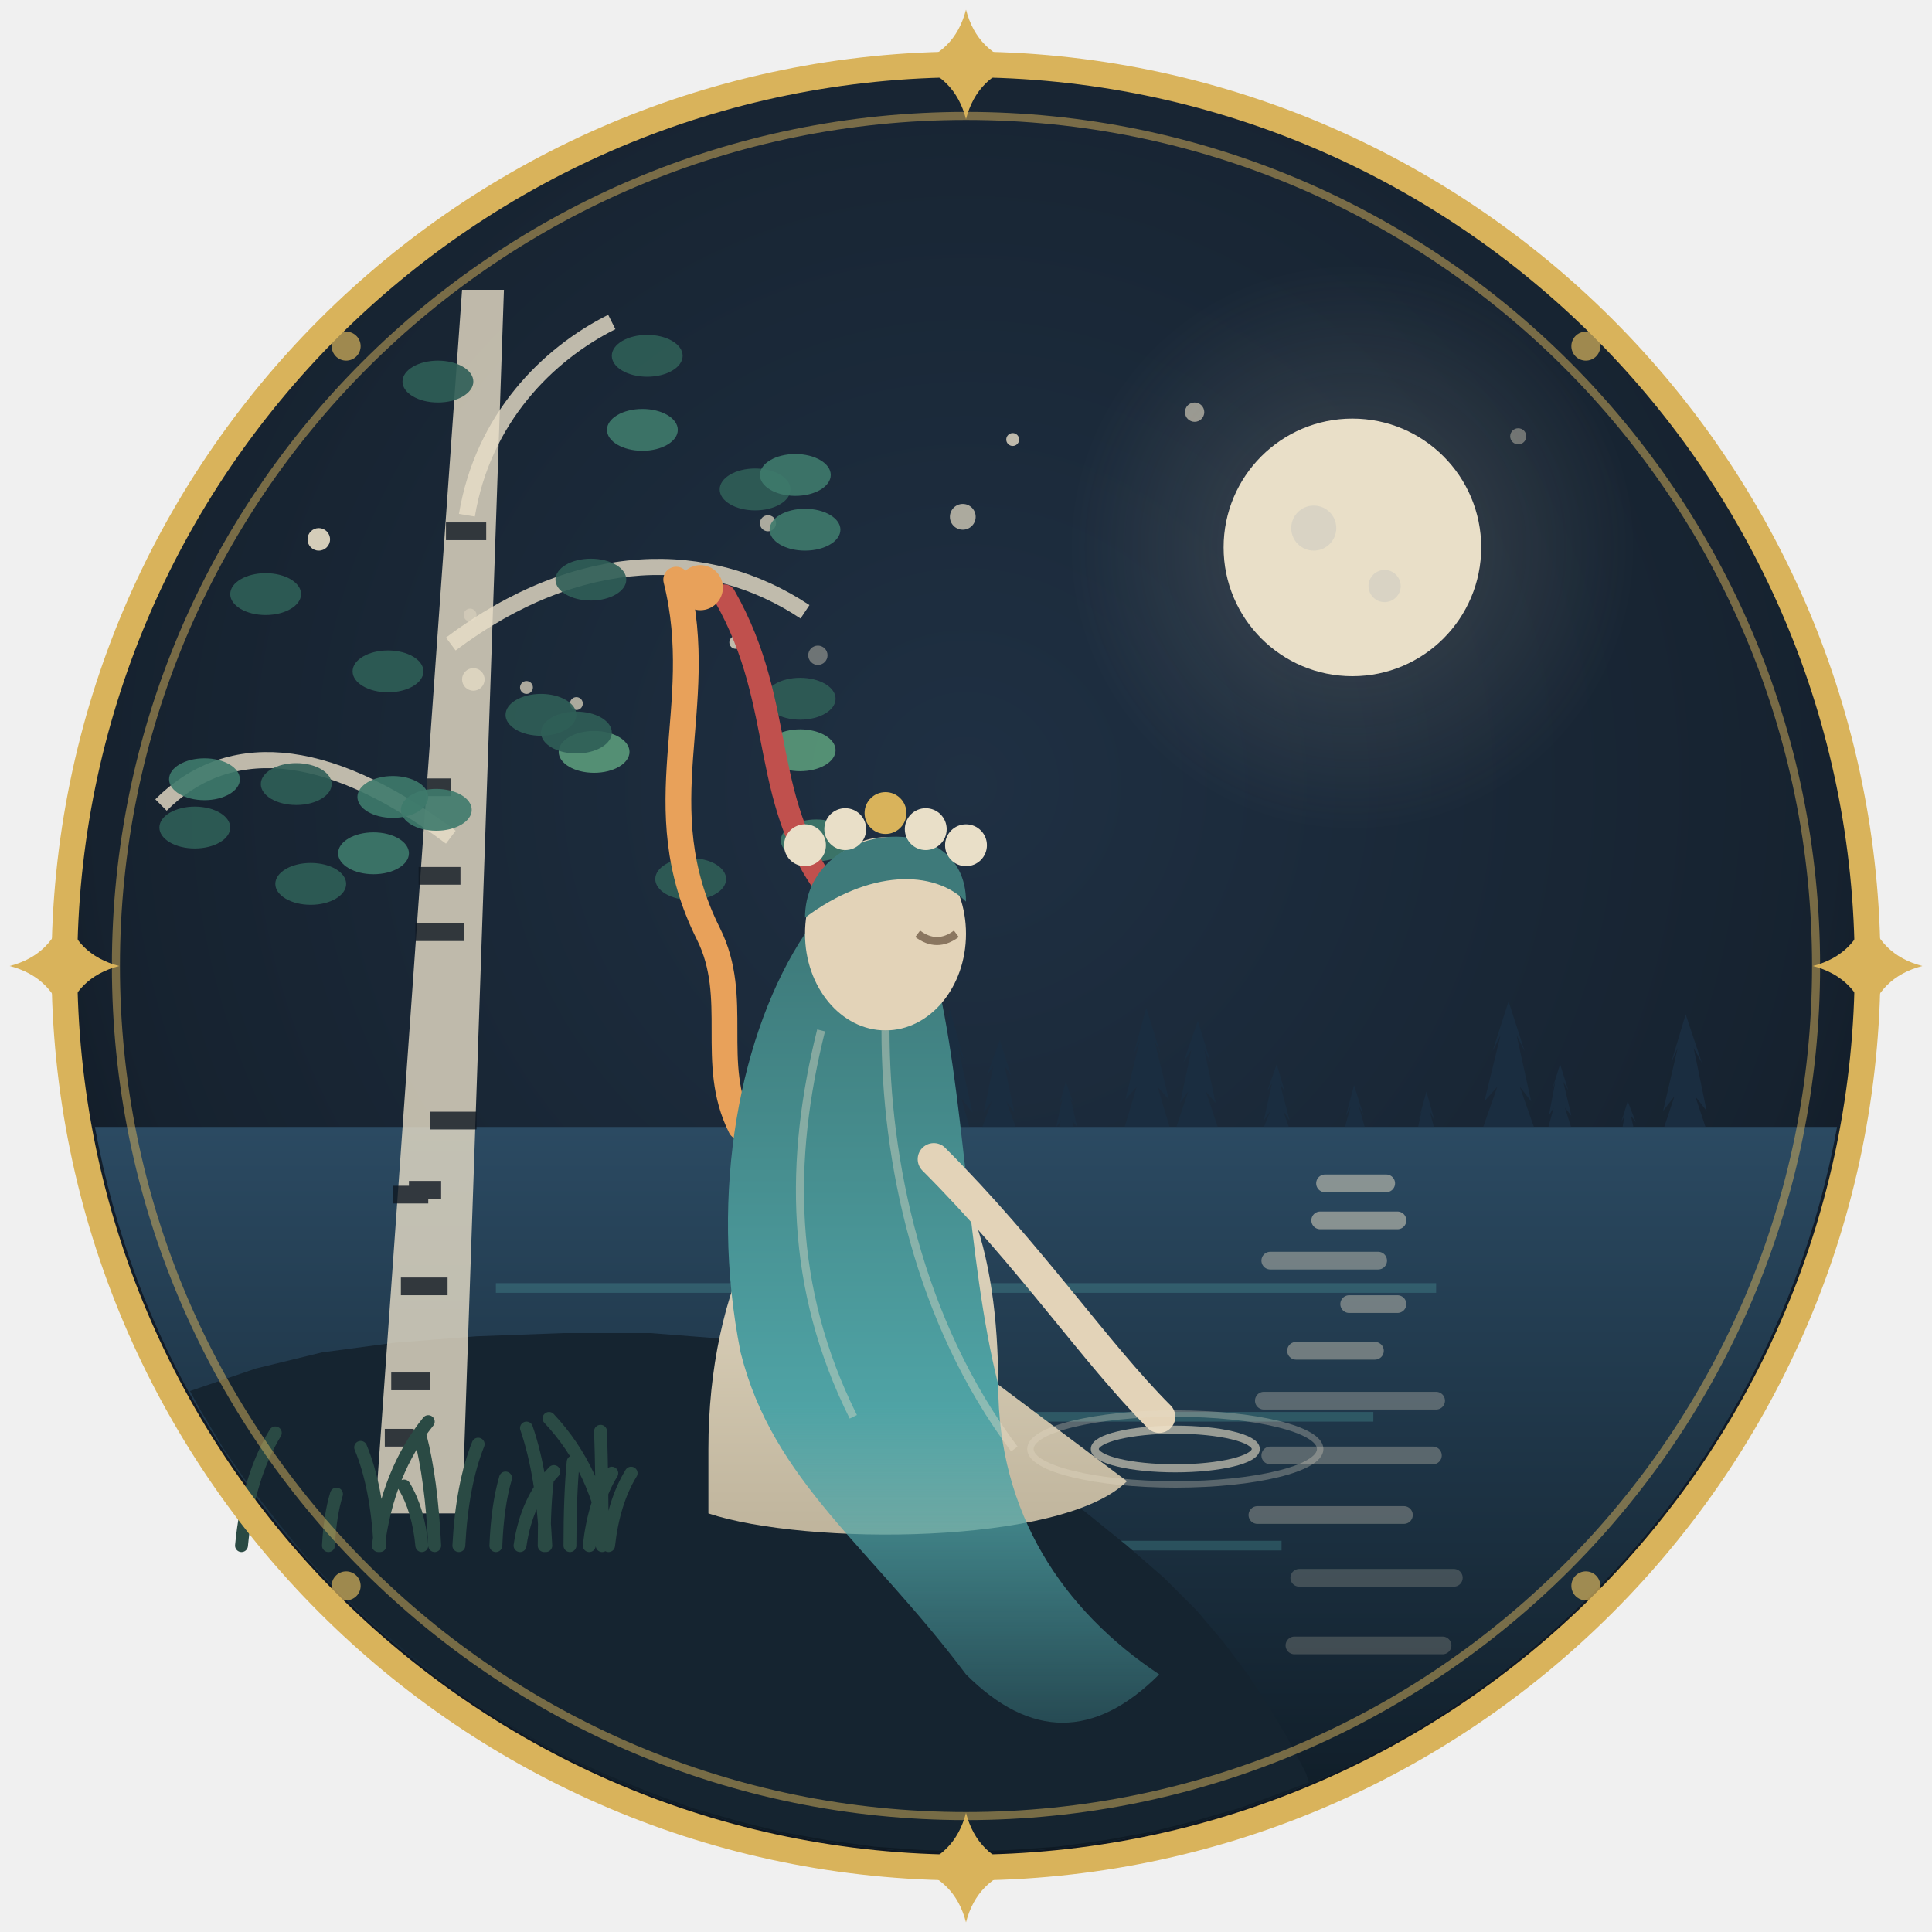
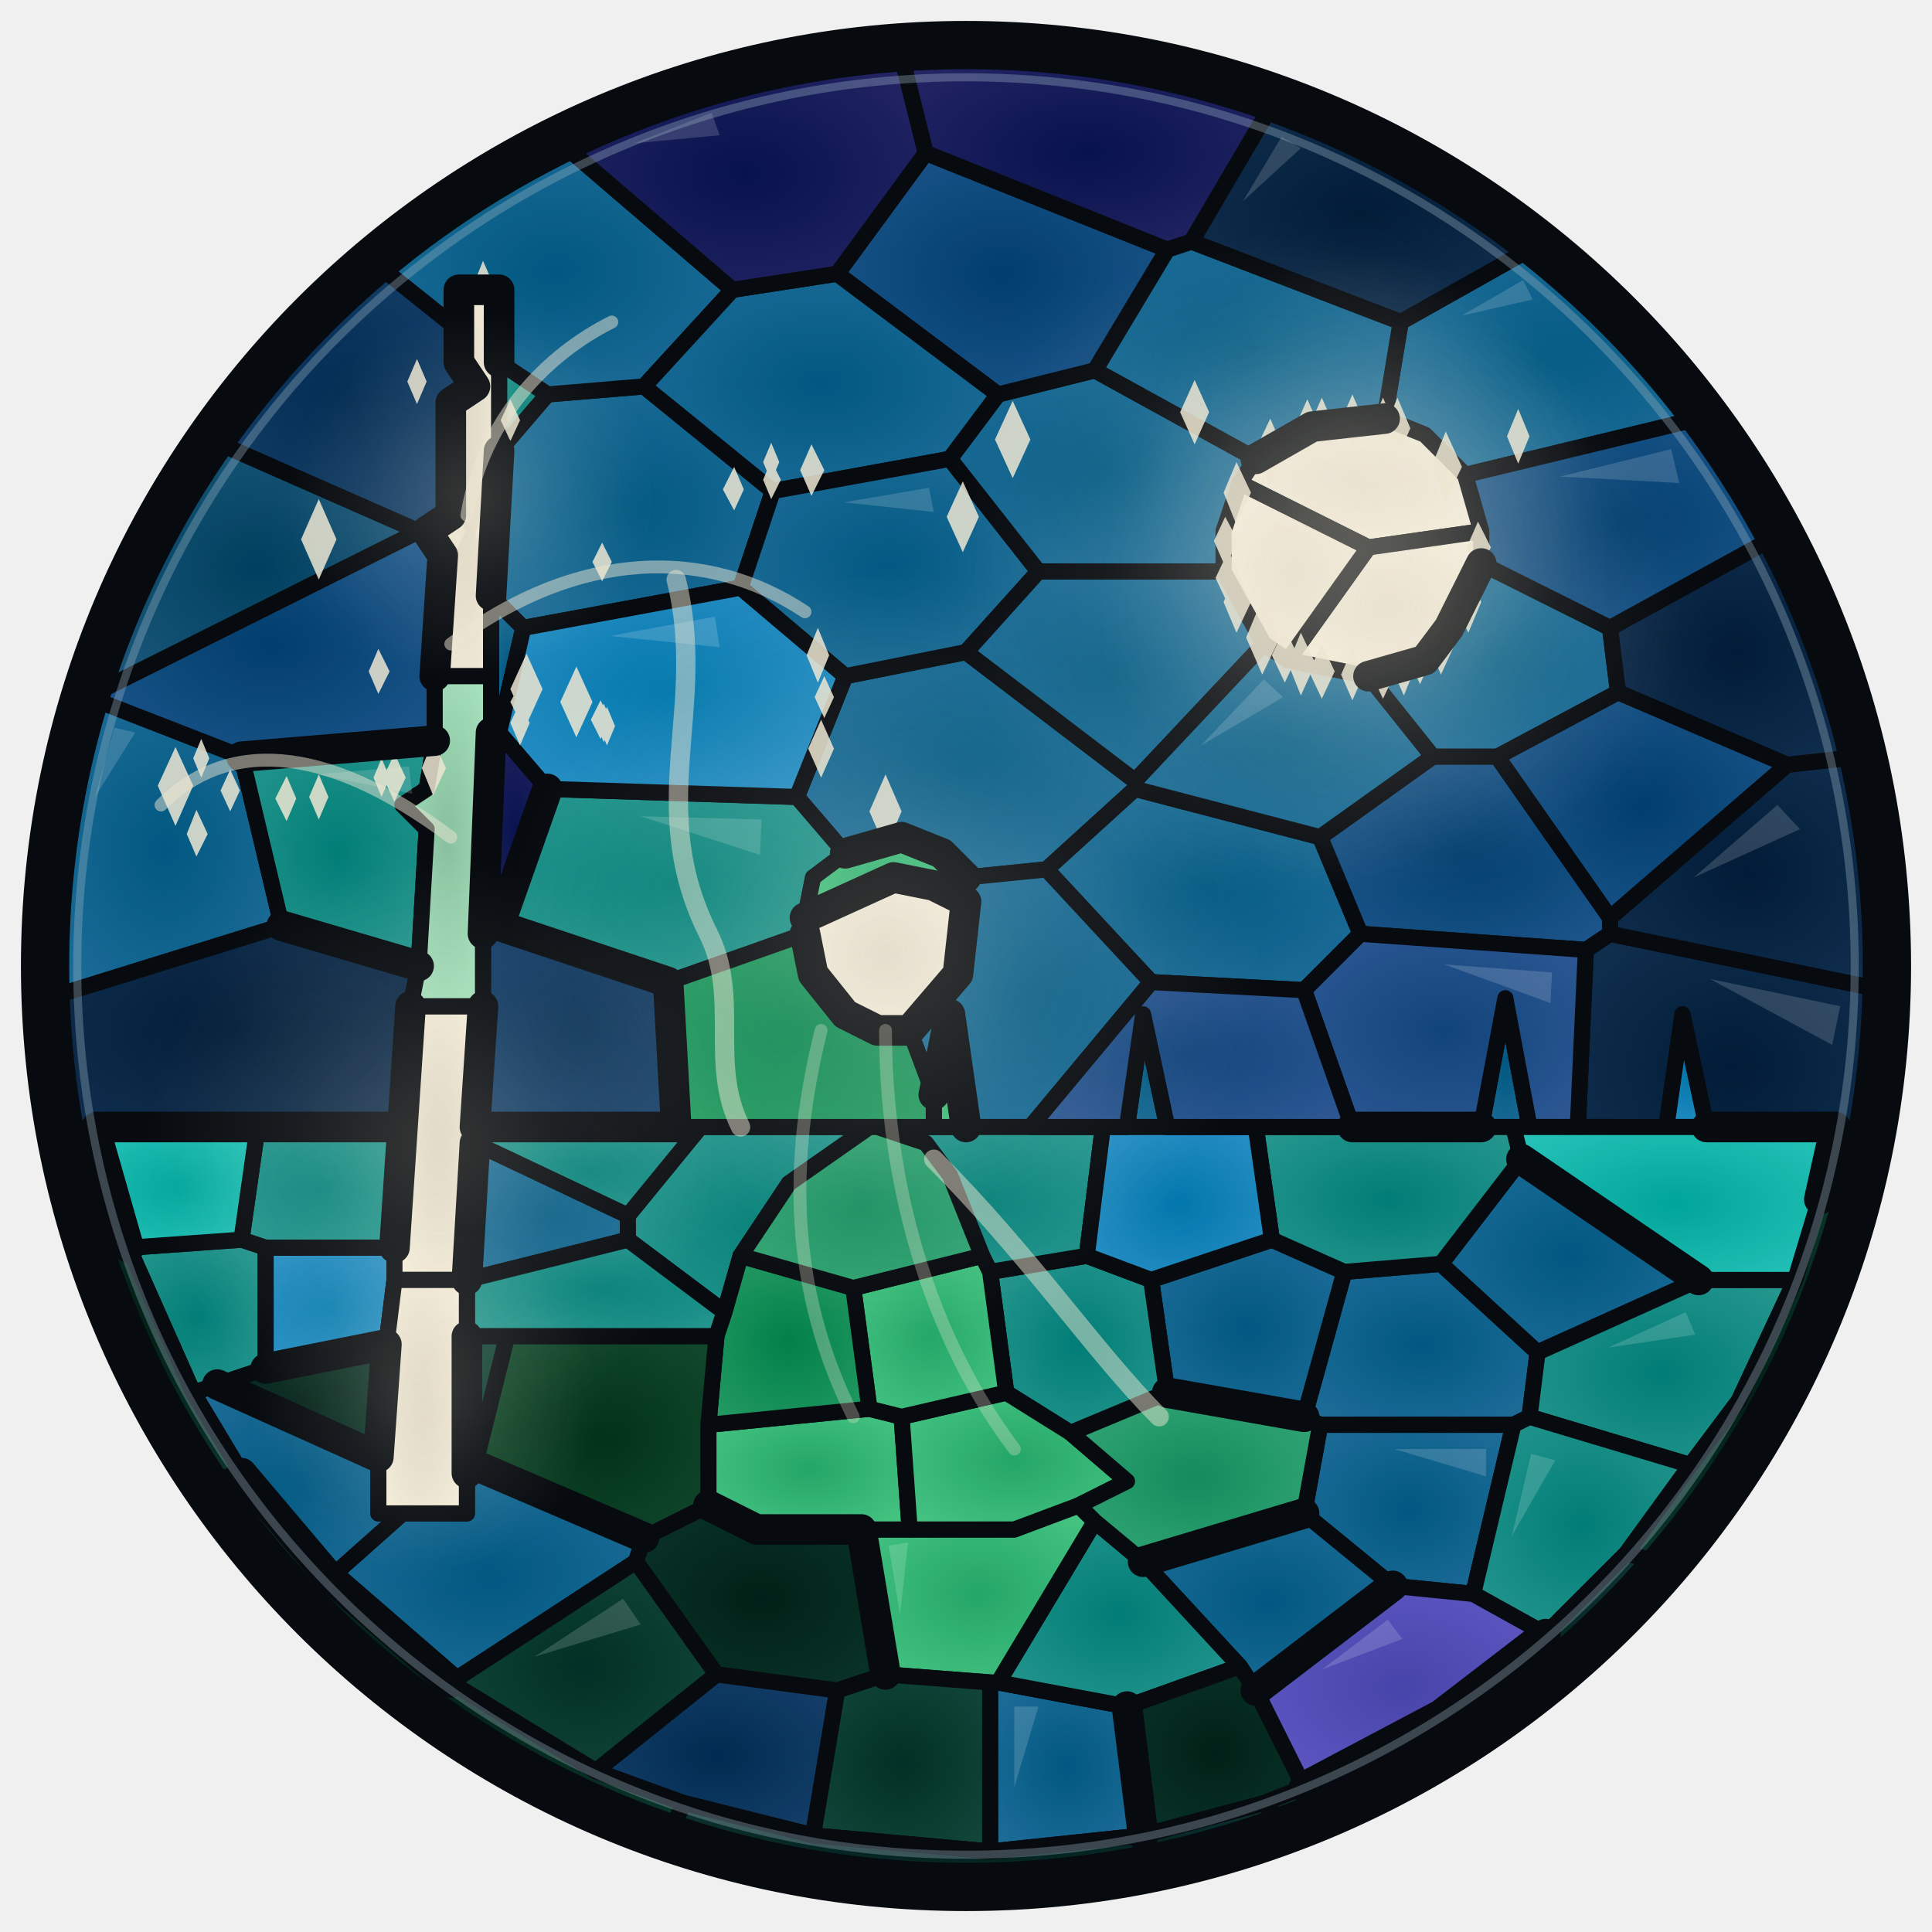
<svg xmlns="http://www.w3.org/2000/svg" viewBox="0 0 120 120">
  <defs>
-     <radialGradient id="ru1" cx="0.5" cy="0.4" r="0.6">
-       <stop offset="0" stop-color="#1F3043" />
-       <stop offset="0.8" stop-color="#16222F" />
-       <stop offset="1" stop-color="#0E1621" />
-     </radialGradient>
-     <radialGradient id="ru2" cx="0.5" cy="0.5" r="0.5">
-       <stop offset="0" stop-color="#E9DFC8" stop-opacity="0.2" />
-       <stop offset="0.4" stop-color="#E9DFC8" stop-opacity="0.1" />
-       <stop offset="1" stop-color="#E9DFC8" stop-opacity="0" />
-     </radialGradient>
-     <linearGradient id="ru3" x1="0" y1="0" x2="0" y2="1">
-       <stop offset="0" stop-color="#2B4A62" />
-       <stop offset="1" stop-color="#0E1A24" />
-     </linearGradient>
-     <linearGradient id="ru4" x1="0" y1="0" x2="0" y2="1">
-       <stop offset="0" stop-color="#E9DFC8" />
-       <stop offset="1" stop-color="#BFB49C" />
-     </linearGradient>
-     <linearGradient id="ru5" x1="0" y1="0" x2="0" y2="1">
-       <stop offset="0" stop-color="#3E7A7A" />
-       <stop offset="0.6" stop-color="#4FA3A5" />
-       <stop offset="1" stop-color="#4FA3A5" stop-opacity="0.3" />
-     </linearGradient>
+     <radialGradient id="g0">
+       <stop offset="0" stop-color="#EDE6D2" />
+       <stop offset=".5" stop-color="#EDE6D2" stop-opacity=".4" />
+       <stop offset="1" stop-color="#EDE6D2" stop-opacity="0" />
+     </radialGradient>
+     <radialGradient id="a" r=".78">
+       <stop offset="0" stop-color="#00608d" stop-opacity=".9" />
+       <stop offset="1" stop-color="#26739f" stop-opacity="1" />
+     </radialGradient>
+     <radialGradient id="b" r=".78">
+       <stop offset="0" stop-color="#008981" stop-opacity=".9" />
+       <stop offset="1" stop-color="#2f9d95" stop-opacity="1" />
+     </radialGradient>
+     <radialGradient id="c" r=".78">
+       <stop offset="0" stop-color="#001d3c" stop-opacity=".9" />
+       <stop offset="1" stop-color="#153454" stop-opacity="1" />
+     </radialGradient>
+     <radialGradient id="d" r=".78">
+       <stop offset="0" stop-color="#004378" stop-opacity=".9" />
+       <stop offset="1" stop-color="#245c92" stop-opacity="1" />
+     </radialGradient>
+     <radialGradient id="e" r=".78">
+       <stop offset="0" stop-color="#071353" stop-opacity=".9" />
+       <stop offset="1" stop-color="#2d2a6b" stop-opacity="1" />
+     </radialGradient>
+     <radialGradient id="f" r=".78">
+       <stop offset="0" stop-color="#002217" stop-opacity=".9" />
+       <stop offset="1" stop-color="#0d392e" stop-opacity="1" />
+     </radialGradient>
+     <radialGradient id="g" r=".78">
+       <stop offset="0" stop-color="#27b772" stop-opacity=".9" />
+       <stop offset="1" stop-color="#4fcc89" stop-opacity="1" />
+     </radialGradient>
+     <radialGradient id="h" r=".78">
+       <stop offset="0" stop-color="#002e58" stop-opacity=".9" />
+       <stop offset="1" stop-color="#1c4671" stop-opacity="1" />
+     </radialGradient>
+     <radialGradient id="i" r=".78">
+       <stop offset="0" stop-color="#0082bb" stop-opacity=".9" />
+       <stop offset="1" stop-color="#3496cd" stop-opacity="1" />
+     </radialGradient>
+     <radialGradient id="j" r=".78">
+       <stop offset="0" stop-color="#124a87" stop-opacity=".9" />
+       <stop offset="1" stop-color="#355d99" stop-opacity="1" />
+     </radialGradient>
+     <radialGradient id="k" r=".78">
+       <stop offset="0" stop-color="#ece5d4" stop-opacity=".9" />
+       <stop offset="1" stop-color="#fdf6e6" stop-opacity="1" />
+     </radialGradient>
+     <radialGradient id="l" r=".78">
+       <stop offset="0" stop-color="#003427" stop-opacity=".9" />
+       <stop offset="1" stop-color="#184d3f" stop-opacity="1" />
+     </radialGradient>
+     <radialGradient id="m" r=".78">
+       <stop offset="0" stop-color="#e7e0cc" stop-opacity=".9" />
+       <stop offset="1" stop-color="#fdf6e3" stop-opacity="1" />
+     </radialGradient>
+     <radialGradient id="n" r=".78">
+       <stop offset="0" stop-color="#008c51" stop-opacity=".9" />
+       <stop offset="1" stop-color="#2da167" stop-opacity="1" />
+     </radialGradient>
+     <radialGradient id="o" r=".78">
+       <stop offset="0" stop-color="#159966" stop-opacity=".9" />
+       <stop offset="1" stop-color="#3fae7c" stop-opacity="1" />
+     </radialGradient>
+     <radialGradient id="p" r=".78">
+       <stop offset="0" stop-color="#00b5aa" stop-opacity=".9" />
+       <stop offset="1" stop-color="#30cabf" stop-opacity="1" />
+     </radialGradient>
+     <radialGradient id="q" r=".78">
+       <stop offset="0" stop-color="#003519" stop-opacity=".9" />
+       <stop offset="1" stop-color="#164e31" stop-opacity="1" />
+     </radialGradient>
+     <radialGradient id="r" r=".78">
+       <stop offset="0" stop-color="#004568" stop-opacity=".9" />
+       <stop offset="1" stop-color="#235f82" stop-opacity="1" />
+     </radialGradient>
+     <radialGradient id="s" r=".78">
+       <stop offset="0" stop-color="#00211e" stop-opacity=".9" />
+       <stop offset="1" stop-color="#113835" stop-opacity="1" />
+     </radialGradient>
+     <radialGradient id="t" r=".78">
+       <stop offset="0" stop-color="#4d4aba" stop-opacity=".9" />
+       <stop offset="1" stop-color="#675ecc" stop-opacity="1" />
+     </radialGradient>
+     <radialGradient id="u" r=".78">
+       <stop offset="0" stop-color="#96d4ae" stop-opacity=".9" />
+       <stop offset="1" stop-color="#afeac5" stop-opacity="1" />
+     </radialGradient>
  </defs>
-   <circle cx="60" cy="60" r="56" fill="url(#ru1)" />
-   <circle cx="32.7" cy="42.7" r="0.4" fill="#E9DFC8" opacity="0.7" />
-   <circle cx="74.2" cy="25.6" r="0.6" fill="#E9DFC8" opacity="0.6" />
-   <circle cx="29.2" cy="38.2" r="0.4" fill="#E9DFC8" opacity="0.4" />
-   <circle cx="50.8" cy="40.7" r="0.6" fill="#E9DFC8" opacity="0.4" />
-   <circle cx="35.8" cy="43.7" r="0.4" fill="#E9DFC8" opacity="0.7" />
-   <circle cx="47.7" cy="32.5" r="0.5" fill="#E9DFC8" opacity="0.7" />
-   <circle cx="59.8" cy="32.1" r="0.8" fill="#E9DFC8" opacity="0.7" />
-   <circle cx="29.4" cy="42.2" r="0.7" fill="#E9DFC8" opacity="0.7" />
-   <circle cx="45.7" cy="39.9" r="0.4" fill="#E9DFC8" opacity="0.8" />
-   <circle cx="19.8" cy="33.5" r="0.7" fill="#E9DFC8" opacity="0.9" />
-   <circle cx="94.3" cy="27.1" r="0.5" fill="#E9DFC8" opacity="0.4" />
-   <circle cx="62.9" cy="27.3" r="0.4" fill="#E9DFC8" opacity="0.8" />
-   <circle cx="84" cy="34" r="17.6" fill="url(#ru2)" />
-   <circle cx="84" cy="34" r="8" fill="#E9DFC8" />
-   <circle cx="81.6" cy="32.8" r="1.4" fill="#9BA7B4" opacity="0.2" />
-   <circle cx="86" cy="36.4" r="1" fill="#9BA7B4" opacity="0.2" />
-   <path d="M5.9,70L114.1,70A55,55 0 0 1 5.9,70Z" fill="#1E3448" />
-   <path d="M50,64.8L50.9,67.4L50.4,66.6L51.2,70L50.6,69.2L51.8,72.6L48.2,72.6L49.4,69.2L48.7,70L49.6,66.6L49.1,67.4ZM55.1,64.6L56,67.4L55.5,66.5L56.3,70.2L55.7,69.4L56.8,73L53.4,73L54.4,69.4L53.8,70.2L54.6,66.5L54.1,67.4ZM59,62.7L59.9,65.9L59.5,65L60.4,69.1L59.7,68.2L60.9,72.4L57.1,72.4L58.3,68.2L57.6,69.1L58.5,65L58.1,65.9ZM62.1,64.6L62.8,66.8L62.4,66.2L63,69.1L62.5,68.4L63.6,71.4L60.5,71.4L61.6,68.4L61.1,69.1L61.7,66.2L61.3,66.8ZM66.2,67.2L66.7,68.6L66.5,68.2L66.9,70L66.6,69.6L67,71.3L65.4,71.3L65.9,69.6L65.6,70L66,68.2L65.8,68.6ZM71.2,62.6L72.1,65.5L71.7,64.6L72.6,68.3L71.9,67.5L73,71.2L69.5,71.2L70.6,67.5L69.9,68.3L70.8,64.6L70.4,65.5ZM74.4,63.4L75.2,66L74.8,65.2L75.5,68.5L74.9,67.8L76,71.1L72.7,71.1L73.8,67.8L73.3,68.5L74,65.2L73.5,66ZM79.3,66.1L79.8,67.8L79.5,67.3L80.1,69.6L79.7,69L80.5,71.3L78,71.3L78.9,69L78.5,69.6L79,67.3L78.7,67.8ZM84.1,67.4L84.7,69.3L84.4,68.7L85.1,71.2L84.6,70.6L85.5,73.1L82.8,73.1L83.7,70.6L83.2,71.2L83.9,68.7L83.6,69.3ZM88.6,67.8L89.1,69.6L88.8,69L89.4,71.3L89,70.8L89.8,73.1L87.4,73.1L88.2,70.8L87.8,71.3L88.3,69L88.1,69.6ZM93.7,62.2L94.7,65.3L94.2,64.3L95.1,68.4L94.4,67.5L95.8,71.5L91.6,71.5L93,67.5L92.2,68.4L93.2,64.3L92.7,65.3ZM96.9,66.1L97.4,67.7L97.1,67.2L97.6,69.3L97.2,68.8L97.9,71L95.9,71L96.5,68.8L96.2,69.3L96.6,67.2L96.4,67.7ZM101.1,68.4L101.6,69.7L101.3,69.3L101.7,71.1L101.4,70.7L102,72.4L100.3,72.4L100.8,70.7L100.6,71.1L100.9,69.3L100.7,69.7ZM104.7,63L105.7,66L105.2,65.1L106,69L105.3,68.1L106.6,72L102.7,72L104,68.1L103.3,69L104.2,65.1L103.8,66Z" fill="#1A2D40" />
-   <path d="M5.9,70L114.1,70A55,55 0 0 1 5.9,70Z" fill="url(#ru3)" />
-   <path d="M82.3,73.5h3.8" stroke="#E9DFC8" stroke-width="1.1" opacity="0.5" stroke-linecap="round" />
-   <path d="M82,75.8h4.8" stroke="#E9DFC8" stroke-width="1.1" opacity="0.5" stroke-linecap="round" />
-   <path d="M78.9,78.3h6.7" stroke="#E9DFC8" stroke-width="1.1" opacity="0.4" stroke-linecap="round" />
-   <path d="M83.8,81h3" stroke="#E9DFC8" stroke-width="1.1" opacity="0.4" stroke-linecap="round" />
-   <path d="M80.5,83.9h4.9" stroke="#E9DFC8" stroke-width="1.1" opacity="0.4" stroke-linecap="round" />
-   <path d="M78.5,87h10.7" stroke="#E9DFC8" stroke-width="1.1" opacity="0.3" stroke-linecap="round" />
-   <path d="M78.9,90.4h10.1" stroke="#E9DFC8" stroke-width="1.1" opacity="0.3" stroke-linecap="round" />
-   <path d="M78.1,94.1h9.1" stroke="#E9DFC8" stroke-width="1.1" opacity="0.3" stroke-linecap="round" />
-   <path d="M80.7,98h9.6" stroke="#E9DFC8" stroke-width="1.1" opacity="0.2" stroke-linecap="round" />
-   <path d="M80.4,102.2h9.2" stroke="#E9DFC8" stroke-width="1.1" opacity="0.2" stroke-linecap="round" />
-   <path d="M30.8,80H89.2M34.7,88H85.3M40.4,96H79.6M49,104H71" stroke="#4FA3A5" stroke-width="0.6" opacity="0.3" />
-   <polygon points="62.9,114.9 60,115 57.1,114.9 54.3,114.7 51.4,114.3 48.6,113.8 45.8,113.1 43,112.3 40.3,111.3 37.6,110.2 35,109 32.5,107.6 30,106.1 27.7,104.5 25.4,102.7 23.2,100.9 21.1,98.9 19.1,96.8 17.3,94.6 15.5,92.3 13.9,90 12.4,87.5 11.8,86.4 15.9,85 20,84 24.5,83.4 29.6,83 35,82.8 40.4,82.8 45.5,83.2 50,84 54,85.3 57.8,87.1 61.2,89.2 64.4,91.6 67.4,93.9 70,96 72.3,98 74.3,100 76,102 77.5,104 78.8,106 80,108 81.1,110.1 81.3,110.7 79.7,111.3 77,112.3 74.2,113.1 71.4,113.8 68.6,114.3 65.7,114.7" fill="#152430" />
-   <path d="M23.3,94L28.7,18L31.3,18L28.7,94Z" fill="#E9DFC8" opacity="0.8" />
-   <path d="M25.4,73.9h2M26.5,48.9h1.5M23.9,89.3h1.8M24.4,74.2h2.2M27.7,33h2.5M24.9,79.9h2.9M26,54.4h2.6M24.3,85.8h2.4M26.7,69.6h2.9M25.8,57.9h3" stroke="#0E1621" stroke-width="1.1" opacity="0.8" />
-   <path d="M28,40C36,34 44,34 50,38M28,52C20,46 14,46 10,50M29,32C30,26 34,22 38,20" stroke="#E9DFC8" stroke-width="1" fill="none" opacity="0.8" />
-   <ellipse cx="36.9" cy="46.7" rx="2.2" ry="1.3" fill="#5A9A7A" opacity="0.9" />
-   <ellipse cx="49.7" cy="46.6" rx="2.2" ry="1.3" fill="#5A9A7A" opacity="0.9" />
-   <ellipse cx="49.7" cy="43.4" rx="2.2" ry="1.3" fill="#2F5E57" opacity="0.9" />
-   <ellipse cx="16.5" cy="36.9" rx="2.2" ry="1.3" fill="#2F5E57" opacity="0.9" />
-   <ellipse cx="27.2" cy="23.7" rx="2.2" ry="1.3" fill="#2F5E57" opacity="0.9" />
-   <ellipse cx="23.2" cy="53" rx="2.2" ry="1.3" fill="#3E7A6C" opacity="0.9" />
-   <ellipse cx="18.4" cy="48.7" rx="2.2" ry="1.3" fill="#2F5E57" opacity="0.9" />
-   <ellipse cx="36.7" cy="36" rx="2.2" ry="1.3" fill="#2F5E57" opacity="0.9" />
-   <ellipse cx="12.1" cy="51.4" rx="2.2" ry="1.3" fill="#2F5E57" opacity="0.9" />
-   <ellipse cx="42.9" cy="54.6" rx="2.2" ry="1.3" fill="#2F5E57" opacity="0.9" />
-   <ellipse cx="46.9" cy="30.4" rx="2.2" ry="1.3" fill="#2F5E57" opacity="0.9" />
-   <ellipse cx="33.6" cy="44.4" rx="2.2" ry="1.3" fill="#2F5E57" opacity="0.9" />
-   <ellipse cx="19.3" cy="54.9" rx="2.2" ry="1.3" fill="#2F5E57" opacity="0.9" />
-   <ellipse cx="50.7" cy="52.2" rx="2.2" ry="1.3" fill="#3E7A6C" opacity="0.9" />
-   <ellipse cx="49.4" cy="29.5" rx="2.2" ry="1.3" fill="#3E7A6C" opacity="0.9" />
-   <ellipse cx="24.1" cy="41.7" rx="2.2" ry="1.3" fill="#2F5E57" opacity="0.9" />
-   <ellipse cx="35.8" cy="45.5" rx="2.2" ry="1.3" fill="#2F5E57" opacity="0.9" />
-   <ellipse cx="24.4" cy="49.5" rx="2.2" ry="1.3" fill="#3E7A6C" opacity="0.9" />
-   <ellipse cx="39.9" cy="26.7" rx="2.2" ry="1.3" fill="#3E7A6C" opacity="0.9" />
-   <ellipse cx="40.2" cy="22.1" rx="2.2" ry="1.3" fill="#2F5E57" opacity="0.9" />
-   <ellipse cx="50" cy="32.9" rx="2.2" ry="1.3" fill="#3E7A6C" opacity="0.9" />
-   <ellipse cx="12.7" cy="48.4" rx="2.2" ry="1.3" fill="#3E7A6C" opacity="0.9" />
-   <ellipse cx="27.1" cy="50.3" rx="2.2" ry="1.3" fill="#3E7A6C" opacity="0.9" />
-   <path d="M42,36C44,44 40,50 44,58C46,62 44,66 46,70" stroke="#E8A15A" stroke-width="1.6" fill="none" stroke-linecap="round" />
-   <path d="M45,37C49,44 47,50 52,56" stroke="#C0504D" stroke-width="1.4" fill="none" stroke-linecap="round" />
-   <circle cx="43.5" cy="36.5" r="1.4" fill="#E8A15A" />
-   <path d="M44,90C44,80 48,72 54,70C60,70 62,78 62,86L70,92C66,96 50,96 44,94Z" fill="url(#ru4)" />
-   <path d="M50,58C46,64 44,74 46,84C48,92 54,96 60,104C64,108 68,108 72,104C66,100 62,94 62,86C60,78 60,68 58,60Z" fill="url(#ru5)" />
-   <path d="M51,64c-2,8 -2,16 2,24M55,64c0,8 2,18 8,26" stroke="#E9DFC8" stroke-width="0.5" opacity="0.4" fill="none" />
-   <ellipse cx="55" cy="58" rx="5" ry="6" fill="#E3D3B8" />
-   <path d="M50,57C50,51 60,50 60,56C58,54 54,54 50,57Z" fill="#3E7A7A" />
-   <circle cx="50" cy="52.5" r="1.3" fill="#E9DFC8" />
-   <circle cx="52.5" cy="51.5" r="1.3" fill="#E9DFC8" />
-   <circle cx="55" cy="50.5" r="1.3" fill="#D9B35B" />
-   <circle cx="57.5" cy="51.5" r="1.3" fill="#E9DFC8" />
-   <circle cx="60" cy="52.5" r="1.3" fill="#E9DFC8" />
-   <path d="M57,58c0.8,0.6 1.6,0.6 2.4,0" stroke="#8A7660" stroke-width="0.5" fill="none" />
-   <path d="M58,72C64,78 68,84 72,88" stroke="#E3D3B8" stroke-width="2" fill="none" stroke-linecap="round" />
-   <ellipse cx="73" cy="90" rx="5" ry="1.2" fill="none" stroke="#E9DFC8" stroke-width="0.5" opacity="0.6" />
-   <ellipse cx="73" cy="90" rx="9" ry="2.2" fill="none" stroke="#E9DFC8" stroke-width="0.4" opacity="0.3" />
-   <path d="M37.4,96q0,-4.3 -0.1,-7.1M20.4,96q0.1,-1.9 0.5,-3.2M27,96q-0.2,-4.1 -0.9,-6.8M36.6,96q0.3,-2.7 1.4,-4.5M35.4,96q0,-3.1 0.2,-5.2M33.8,96q0,-2.5 0.2,-4.1M37.8,96q0.3,-2.7 1.4,-4.5M33.9,96q-0.2,-4.4 -1.2,-7.3M15,96q0.4,-4.2 2.1,-7M26.2,96q-0.2,-2.2 -1.1,-3.7M32.3,96q0.4,-2.8 2.1,-4.6M30.8,96q0.1,-2.5 0.6,-4.2M23.5,96q0.6,-4.6 3.1,-7.7M28.5,96q0.2,-3.8 1.2,-6.3M37.8,96q-0.7,-4.7 -3.7,-7.9M23.6,96q-0.2,-3.7 -1.2,-6.1" stroke="#2A4A44" stroke-width="0.8" fill="none" opacity="1" stroke-linecap="round" />
-   <circle cx="60" cy="60" r="56" fill="none" stroke="#D9B35B" stroke-width="1.6" />
-   <circle cx="60" cy="60" r="52.8" fill="none" stroke="#D9B35B" stroke-width="0.5" opacity="0.5" />
-   <path d="M60,0.6Q60.7,3.3 63.4,4Q60.7,4.7 60,7.4Q59.3,4.7 56.6,4Q59.3,3.3 60,0.6Z" fill="#D9B35B" />
-   <path d="M116,56.6Q116.7,59.3 119.4,60Q116.7,60.7 116,63.4Q115.3,60.7 112.6,60Q115.3,59.3 116,56.6Z" fill="#D9B35B" />
-   <path d="M60,112.6Q60.7,115.3 63.4,116Q60.7,116.7 60,119.4Q59.3,116.7 56.6,116Q59.3,115.3 60,112.6Z" fill="#D9B35B" />
-   <path d="M4,56.6Q4.7,59.3 7.4,60Q4.7,60.7 4,63.4Q3.3,60.7 0.6,60Q3.3,59.3 4,56.6Z" fill="#D9B35B" />
-   <circle cx="98.5" cy="21.5" r="0.9" fill="#D9B35B" opacity="0.7" />
-   <circle cx="98.5" cy="98.5" r="0.9" fill="#D9B35B" opacity="0.7" />
-   <circle cx="21.5" cy="98.5" r="0.9" fill="#D9B35B" opacity="0.7" />
-   <circle cx="21.5" cy="21.5" r="0.9" fill="#D9B35B" opacity="0.7" />
+   <circle cx="60" cy="60" r="56.8" fill="#070B10" />
+   <circle cx="27.1" cy="71.1" r="21.1" fill="url(#g0)" opacity=".6" />
+   <circle cx="84.8" cy="29.8" r="16.7" fill="url(#g0)" opacity=".6" />
+   <circle cx="26.3" cy="86.8" r="12.7" fill="url(#g0)" opacity=".6" />
+   <circle cx="55" cy="59" r="27.6" fill="url(#g0)" opacity=".6" />
+   <circle cx="29.2" cy="30.8" r="13.4" fill="url(#g0)" opacity=".6" />
+   <circle cx="86.4" cy="37.6" r="21.2" fill="url(#g0)" opacity=".6" />
+   <circle cx="79.6" cy="35" r="24" fill="url(#g0)" opacity=".6" />
+   <g stroke="#070B10" stroke-width="1" stroke-linejoin="round">
+     <g fill="url(#a)">
+       <path d="M40 24l-6 .5-3 3.5-.5 9 2 2 13.5-2.5 2-6z" />
+       <path d="M35 9l-5.5 3-6 4.5 5 4 0-2.5 2.5 0 0 4.5 3 2 6-.5 5.5-6z" />
+       <path d="M60 40.5l-7.5 1.5-3 7.5 3 3.5 3.5-1 2.5 1 1.5 1.5 5-.5 5.5-5 0-.5z" />
+       <path d="M52 17l-6.5 1-5.5 6 8 6.5 11-2 3-4z" />
+       <path d="M6 43.5l-2.5 9-.5 9.5 14.5-4.5-2.5-10.5z" />
+       <path d="M59 28.5l-11 2-2 6 6.5 5.5 7.5-1.5 4.5-5z" />
+       <path d="M68 23l-6 1.5-3 4 5.5 7 11.5 0 0-2.5 1-3 1-1.5z" />
+       <path d="M95 15.5l-8 4.5-1 6 2.5 1 2.5 2.5 14.5-3.5-3-4z" />
+       <path d="M82 52l-11.5-3-5.5 5 6.5 7 9.5 .5 3.5-3.5z" />
+       <path d="M74 15l-1.5 .5-4.5 7.5 10 5.5 3.5-2 4.5-.5 1-6z" />
+       <path d="M76 35.5l-11.5 0-4.5 5 10.5 8 8-8.5z" />
+       <path d="M65 54l-5 .5 0 1.5-.5 4.5-3 3.5 1.5 4 1-5 1 7 4 0 7.5-9z" />
+       <path d="M29.5 91l-.5 .5 0 2.5-4 0-4.5 4 7.5 6.5 11.5-7.5 .5-1.5z" />
+       <path d="M78.5 40l-8 8.5 0 .5 11.5 3 7-5-4-5-5-1z" />
+       <path d="M89.5 78.5l-6 .5-2.5 9 1 .5 12 0 1-.5 .5-4z" />
+       <path d="M100 39l-8-4-2 4-1.5 2-3.5 1 4 5 4 0 7.5-4z" />
+       <path d="M94 88.5l-12 0-1 5.5 5.5 4.5 5 .5z" />
+       <path d="M94.5 72l-5 6.5 6 5.5 10-4.5z" />
+       <path d="M79 77l-7.5 2.5 1 7 8.5 1.5 2.5-9z" />
+       <path d="M62 104.5l-.5 0 0 10.5 9.5-1-1-8z" />
+       <path d="M81 94l-10 3 6 6.5 1 1.5 8.5-6.5z" />
+       <path d="M13.5 86l-1.5 .5 3 5 5.5 6.5 4.5-4-1.5 0 0-3.5z" />
+       <path d="M39 75.5l-9.5-4.5-.5 8.5 10-2.5z" />
+       <path d="M92 70l2 0 1 0-1.5-8z" />
+       <path d="M70 70l2.5 0-1.5-7z" />
+       <path d="M32.5 39l-2-2 0 5 0 3.5 .5 0z" />
+     </g>
+     <g fill="url(#b)">
+       <path d="M49.5 49.5l-15.5-.5-3 8.5 10.5 3.5 8.5-3 0-1 .5-2.5 2-1.5z" />
+       <path d="M27 46l-12 1 2.5 10.5 8.5 2.5 .5-8.5-1.5-1.5 1.5-1z" />
+       <path d="M84 70l-6 0 1 7 4.5 2 6-.5 5-6.5-.5-2-2 0z" />
+       <path d="M111.5 79.5l-6 0-10 4.5-.5 4 10 3 3-4z" />
+       <path d="M95 88l-1 .5-2.5 10.5 4.5 2.5 5-5 4-5.5z" />
+       <path d="M71 97l-3-2.5-6 10 8 1.5 7-2.5z" />
+       <path d="M67.5 78l-6 1 1 7.5 4 2.5 6-2.5-1-7z" />
+       <path d="M54 70l-10.5 0-4.5 5.5 0 1.5 6 4.5 1-3.5 3-4.5z" />
+       <path d="M58 70l-3.5 0 3 1 1.5 2 2 5 .5 1 6-1 1-8-4.5 0-4 0z" />
+       <path d="M25 70l-9 0-1 7 1.5 .5 8 0z" />
+       <path d="M39 77l-10 2.5 0 3.5 2.5 0 13 0 .5-1.5z" />
+       <path d="M15 77l-7 .5 4 9 1.5-.5 3-1 0-7.5z" />
+       <path d="M42 70l-12.5 0 0 1 9.5 4.5 4.5-5.5z" />
+       <path d="M34 24.5l-3-2 0 5.5z" />
+     </g>
+     <g fill="url(#c)">
+       <path d="M26 60l-8.5-2.5-14.5 4.5 1 8 2 .5 0-.5 10 0 9 0 .5-7.5z" />
+       <path d="M117 61.5l-17-3.5-1.5 1-.5 11 5.5 0 1-7 1.5 7 8 0-1 4.5 2 0 1.5-7z" />
+       <path d="M115.5 47l-4.5 .5-11 9.5 0 1 17 3.5z" />
+       <path d="M95 15.5l-8-5.5-8-3.5-5 8.5 13 5z" />
+       <path d="M110 33.5l-10 5.5 .5 4 10.5 4.5 4.5-.5z" />
+     </g>
+     <g fill="url(#d)">
+       <path d="M72.5 15.5l-15-6-5.5 7.5 10 7.5 6-1.5z" />
+       <path d="M26.5 33l-.5 0-20 10 0 .5 9 3.5 12-1 0-4 .5-7.5z" />
+       <path d="M105.5 26l-14.5 3.5 1 3.5 0 2 8 4 10-5.5z" />
+       <path d="M89 47l-7 5 2.5 6 14 1 1.5-1 0-1-7-10z" />
+       <path d="M100.5 43l-7.5 4 7 10 11-9.5z" />
+     </g>
+     <g fill="url(#e)">
+       <path d="M56 3.5l-11 1.5-10 4 10.5 9 6.5-1 5.5-7.5z" />
+       <path d="M79 6.5l-11.5-3-11.5 0 1.5 6 15 6 1.5-.5z" />
+       <path d="M31 45.5l-.5 0-.5 12.5 1-.5 3-8.5z" />
+     </g>
+     <g fill="url(#f)">
+       <path d="M44 93.5l-4 2-.5 1.5 5 7 7.5 1 3-1-1.5-9-6.5 0z" />
+       <path d="M77 103.5l-7 2.5 1 8 7.5-2 2.5-1-3-6z" />
+       <path d="M15 91.5l-2 .5 4.5 6 8 7 7.5 5 8.5 4 1-2-5.5-2-9-5.5-7.5-6.5z" />
+       <path d="M115 74.5l-2 0-1.5 5-3.5 7.5-3 4-4 5.5 2 .5 7-10z" />
+       <path d="M6 70.5l-2-.5 3.5 12 5.5 10 2-.5-3-5-4-9z" />
+       <path d="M24 83.5l-7.5 1.5-3 1 10 4.5z" />
+     </g>
+     <g fill="url(#g)">
+       <path d="M67 93.5l-4 1.5-6.5 0-3 0 1.5 9 6.5 .5 .5 0 6-10z" />
+       <path d="M54 87.5l-10 1 0 5 3 1.5 6.5 0 3 0-.5-7z" />
+       <path d="M62.5 86.5l-6.5 1.5 .5 7 6.5 0 4-1.5 3-1.5-3.5-3z" />
+       <path d="M61 78l-8 2 1 7.5 2 .5 6.5-1.5-1-7.5z" />
+       <path d="M60 54.5l-1.5-1.5-2.5-1-3.5 1-2 1.5-.5 2.5 5.5-2.5 2.5 .5 2 1z" />
+       <path d="M60 70l-1-7-1 5 0 2z" />
+     </g>
+     <g fill="url(#h)">
+       <path d="M23.5 16.5l-6 5.5-4 5.5 12.5 5.5 .5 0 1.5-1 0-7 1.5-1-1-1.5 0-2z" />
+       <path d="M31 57.5l-1 .5 0 4.5-.5 7.5 12.5 0-.5-9z" />
+       <path d="M52 105l-7.5-1-7.5 6 5.5 2 8 2z" />
+     </g>
+     <g fill="url(#i)">
+       <path d="M46 36.5l-13.5 2.5-1.5 6.5 3 3.5 15.5 .5 3-7.5z" />
+       <path d="M70 70l-1.5 0-1 8 4 1.5 7.5-2.5-1-7-5.5 0z" />
+       <path d="M24.5 77.5l-8 0 0 7.5 7.5-1.5 .5-4z" />
+       <path d="M103.5 70l2.5 0-1.5-7z" />
+     </g>
+     <g fill="url(#j)">
+       <path d="M98.5 59l-14-1-3.5 3.5 3 8.5 8 0 1.5-8 1.5 8 3 0z" />
+       <path d="M81 61.5l-9.5-.5-7.5 9 4.5 0 1.5 0 1-7 1.5 7 5.5 0 6 0z" />
+     </g>
+     <g fill="url(#k)">
+       <path d="M86 26l-4.5 .5-3.5 2-1 1.5 8 4 7-1-1-3.5-2.5-2.5z" />
+       <path d="M60 56l-2-1-2.5-.5-5.5 2.5 0 1 .5 2.5 2 2.5 2 1 2 0 3-3.5z" />
+       <path d="M92 33l-7 1-5 7 5 1 3.5-1 1.5-2 2-4z" />
+       <path d="M77 30l-1 3 0 2.5 2.5 4.5 1.5 1 5-7z" />
+     </g>
+     <g fill="url(#l)">
+       <path d="M55 104l-3 1-1.5 9 11 1 0-10.5z" />
+       <path d="M39.5 97l-11.5 7.5 9 5.5 7.5-6z" />
+       <path d="M31.5 83l-2.5 0 0 8.5 .5-.5z" />
+     </g>
+     <g fill="url(#m)">
+       <path d="M30 62.5l-4.5 0-.5 7.5-.5 7.5 0 2 4.5 0 .5-8.5 0-1z" />
+       <path d="M29 79.5l-4.5 0-.5 4-.5 7 0 3.5 1.5 0 4 0 0-2.5 0-8.5z" />
+       <path d="M31 22.5l0-4.5-2.5 0 0 2.5 0 2 1 1.5-1.5 1 0 7-1.5 1 1 1.5-.5 7.5 3.5 0 0-5 .5-9z" />
+     </g>
+     <g fill="url(#n)">
+       <path d="M50 58l-8.5 3 .5 9 1.5 0 10.5 0 .5 0 3.5 0 0-2-1.5-4-2 0-2-1-2-2.5z" />
+       <path d="M53 80l-7-2-1 3.5-.5 1.5-.5 5.5 10-1z" />
+     </g>
+     <g fill="url(#o)">
+       <path d="M72.5 86.5l-6 2.5 3.5 3-3 1.5 1 1 3 2.5 10-3 1-5.5-1-.5z" />
+       <path d="M54.5 70l-.5 0-5 3.5-3 4.5 7 2 8-2-2-5-1.5-2z" />
+     </g>
+     <g fill="url(#p)">
+       <path d="M95 70l-1 0 .5 2 11 7.5 6 0 1.5-5 1-4.5-8 0-2.5 0-5.5 0z" />
+       <path d="M16 70l-10 0 0 .5 2 7 7-.5z" />
+     </g>
+     <g fill="url(#q)">
+       <path d="M44.5 83l-13 0-2 8 10.5 4.5 4-2 0-5z" />
+     </g>
+     <g fill="url(#r)">
+       <path d="M13.5 27.5l-5.5 9-2 6.5 20-10z" />
+     </g>
+     <g fill="url(#s)">
+       <path d="M78.5 112l-7.5 2-9.5 1-11-1-8-2-1 2 11 2.5 10.5 .5 8-1 8.5-3z" />
+       <path d="M101 96.5l-5 5-6.5 5-8.5 4.5-2.5 1 1 1 7.5-3 6-3.5 10-9.5z" />
+     </g>
+     <g fill="url(#t)">
+       <path d="M91.5 99l-5-.5-8.5 6.5 3 6 8.5-4.5 6.5-5z" />
+     </g>
+     <g fill="url(#u)">
+       <path d="M30.5 42l-3.5 0 0 4-.5 3-1.5 1 1.5 1.5-.5 8.5-.5 2.5 4.5 0 0-4.5 .5-12.5z" />
+     </g>
+   </g>
+   <g fill="#fff" fill-opacity=".16">
+     <path d="M44.2 7l-4.8 1.9 5.3-.5z" />
+     <path d="M79.6 8.5l-2.4 4 3.6-3.3z" />
+     <path d="M94.6 17.4l-3.8 2.2 4.4-1z" />
+     <path d="M103.8 27.9l-6.9 1.7 7.4 .4z" />
+     <path d="M57.7 30.3l-5.3 .9 5.6 .6z" />
+     <path d="M44.4 38.3l-6.5 1.2 6.8 .7z" />
+     <path d="M78.5 42.2l-3.9 4.1 5.1-3z" />
+     <path d="M7.1 45.2l-1.2 4.3 2.5-4z" />
+     <path d="M25.4 47.6l-5.7 .5 5.9 1.2z" />
+     <path d="M110.4 50l-5.2 4.5 6.6-3z" />
+     <path d="M47.3 50.9l-7.5-.2 7.4 2.4z" />
+     <path d="M114.3 62.5l-8.1-1.7 7.6 4.1z" />
+     <path d="M96.4 60.4l-6.7-.5 6.6 2.4z" />
+     <path d="M104.7 81.5l-4.8 2.2 5.4-.8z" />
+     <path d="M95.1 90.3l-1.2 5.1 2.7-4.7z" />
+     <path d="M92.3 90l-5.7 0 5.7 1.7z" />
+     <path d="M55.2 96l.7 4.3 .5-4.5z" />
+     <path d="M38.7 99.3l-5.5 3.6 6.6-2z" />
+     <path d="M86.2 100.6l-4.1 3.1 5-1.9z" />
+     <path d="M63 106l0 5 1.5-5z" />
+   </g>
+   <path d="M30 16.2l1.1 2.5-1.1 2.4-1-2.4zM28.6 20.3l.8 1.8-.8 1.8-.8-1.8zM25.9 22.3l.6 1.4-.6 1.4-.6-1.4zM28.4 23.5l.8 1.8-.8 1.7-.8-1.7zM74.2 23.6l.9 2-.9 2-.9-2zM31.7 24.8l.6 1.3-.6 1.3-.6-1.3zM84 24.5l.7 1.6-.7 1.6-.7-1.6zM82.1 24.7l.7 1.6-.7 1.6-.7-1.6zM85.9 24.7l.7 1.6-.7 1.6-.7-1.6zM81.2 24.8l.8 1.8-.8 1.8-.8-1.8zM86.8 24.7l.8 1.9-.8 1.8-.8-1.8zM94.3 25.4l.7 1.7-.7 1.7-.7-1.7zM62.9 24.9l1.1 2.4-1.1 2.4-1.1-2.4zM78.9 26l.9 2.1-.9 2.1-1-2.1zM89.8 26.8l1 2.2-1 2.1-.9-2.1zM50.4 27.6l.8 1.6-.8 1.6-.7-1.6zM47.9 27.5l.5 1.2-.5 1.2-.5-1.2zM45.6 29l.6 1.4-.6 1.3-.7-1.3zM47.9 28.6l.6 1.2-.6 1.2-.5-1.2zM76.8 28.7l.9 1.9-.9 2-.8-2zM27.9 30.8l1 2.2-1 2.2-1-2.2zM30.5 30.9l1 2.2-1 2.3-1-2.3zM59.8 29.9l1 2.2-1 2.2-1-2.2zM76.1 32.1l.8 1.5-.8 1.6-.7-1.6zM91.8 32.4l.8 1.6-.8 1.6-.7-1.6zM19.8 31l1.1 2.5-1.1 2.5-1.1-2.5zM37.4 33.7l.6 1.2-.6 1.2-.6-1.2zM76.3 34.2l.8 1.7-.8 1.7-.8-1.7zM76.8 35.4l.9 2-.9 1.9-.8-1.9zM91.2 35.4l.8 2-.8 1.9-.9-1.9zM78.4 37.2l1.1 2.4-1.1 2.3-1-2.3zM89.5 37.2l1.1 2.3-1.1 2.4-1-2.4zM50.8 39l.7 1.7-.7 1.7-.7-1.7zM23.5 40.3l.7 1.4-.7 1.4-.6-1.4zM79.8 39l.8 1.7-.8 1.7-.8-1.7zM88.2 38.9l.8 1.8-.8 1.8-.8-1.8zM80.8 39.3l.9 1.9-.9 2-.8-2zM87.2 39.3l.8 1.9-.8 2-.9-2zM82.1 40l.8 1.7-.8 1.7-.8-1.7zM85.9 40l.8 1.7-.8 1.7-.8-1.7zM84 40.3l.7 1.6-.7 1.6-.7-1.6zM32.7 40.6l1 2.2-1 2.2-1-2.2zM51.2 42l.6 1.3-.6 1.3-.6-1.3zM35.8 41.4l1 2.2-1 2.2-1-2.2zM32.4 42.3l.6 1.3-.6 1.4-.7-1.4zM32.3 43.6l.6 1.3-.6 1.4-.6-1.4zM37.3 43.5l.6 1.2-.6 1.2-.6-1.2zM37.5 43.7l.5 1.2-.5 1.2-.5-1.2zM37.7 43.9l.5 1.2-.5 1.2-.5-1.2zM51 44.7l.8 1.8-.8 1.8-.8-1.8zM26.9 46l.8 1.7-.8 1.7-.7-1.7zM12.5 45.9l.5 1.2-.5 1.2-.5-1.2zM10.9 46.4l1.1 2.4-1.1 2.5-1.1-2.5zM23.7 47.1l.5 1.2-.5 1.2-.5-1.2zM24.5 46.8l.7 1.5-.7 1.5-.7-1.5zM14.3 47.8l.6 1.3-.6 1.3-.6-1.3zM17.8 48.2l.6 1.4-.6 1.4-.7-1.4zM55 48.1l1 2.3-1 2.3-1-2.3zM19.8 48.1l.6 1.4-.6 1.4-.6-1.4zM12.2 50.3l.7 1.5-.7 1.4-.6-1.4z" fill="#EDE6D2" fill-opacity=".85" />
+   <path d="M28.5 20.5l0-2.5 2.5 0 0 4.5M28.5 20.5l0 2 1 1.5-1.5 1 0 7-1.5 1M86 26l-4.5 .5-3.5 2M31 28l-.5 9M26.5 33l1 1.5-.5 7.5M92 35l-2 4-1.5 2-3.5 1M30.5 45.5l-.5 12.5M27 46l-12 1M34 49l-3 8.5M52.5 53l3.5-1 2.5 1 1.5 1.5M60 56l-2-1-2.5-.5-5.5 2.5M60 56l-.5 4.5-3 3.5M17.5 57.5l8.5 2.5M31 57.5l10.5 3.5M50 58l.5 2.5 2 2.5 2 1 2 0M41.5 61l.5 9M25.5 62.5l-.5 7.5M30 62.5l-.5 7.5M58 68l1-5 1 7M16 70l-10 0 0 .5M16 70l9 0M25 70l-.5 7.5M29.5 70l12.5 0M84 70l8 0M106 70l8 0-1 4.5M6 70.5l2 7M29.5 71l-.5 8.5M94.5 72l11 7.5M29 83l0 8.5M24 83.5l-7.5 1.5M24 83.5l-.5 7M13.5 86l10 4.5M72.5 86.5l8.5 1.5M29.5 91l10.5 4.5M15 91.5l5.5 6.5M44 93.5l3 1.5 6.5 0M81 94l-10 3M53.5 95l1.5 9M20.5 98l7.5 6.5M86.5 98.5l-8.5 6.5M96 101.5l-6.5 5-8.5 4.5M70 106l1 8" fill="none" stroke="#070B10" stroke-width="1.9" stroke-linecap="round" stroke-linejoin="round" />
+   <path d="M28,40C36,34 44,34 50,38M28,52C20,46 14,46 10,50M29,32C30,26 34,22 38,20" fill="none" stroke="#EDE6D2" stroke-width=".8" stroke-opacity=".5" stroke-linecap="round" stroke-linejoin="round" />
+   <path d="M51,64c-2,8 -2,16 2,24M55,64c0,8 2,18 8,26" fill="none" stroke="#EDE6D2" stroke-width=".8" stroke-opacity=".3" stroke-linecap="round" stroke-linejoin="round" />
+   <path d="M42,36C44,44 40,50 44,58C46,62 44,66 46,70M58,72C64,78 68,84 72,88" fill="none" stroke="#EDE6D2" stroke-width="1.2" stroke-opacity=".5" stroke-linecap="round" stroke-linejoin="round" />
+   <circle cx="27.1" cy="71.1" r="17.9" fill="url(#g0)" opacity=".2" />
+   <circle cx="84.8" cy="29.8" r="14.2" fill="url(#g0)" opacity=".2" />
+   <circle cx="26.3" cy="86.8" r="10.8" fill="url(#g0)" opacity=".2" />
+   <circle cx="55" cy="59" r="23.5" fill="url(#g0)" opacity=".2" />
+   <circle cx="29.2" cy="30.8" r="11.4" fill="url(#g0)" opacity=".2" />
+   <circle cx="86.4" cy="37.6" r="18" fill="url(#g0)" opacity=".2" />
+   <circle cx="79.6" cy="35" r="20.4" fill="url(#g0)" opacity=".2" />
+   <circle cx="60" cy="60" r="57.2" fill="none" stroke="#070B10" stroke-width="3" />
+   <circle cx="60" cy="60" r="55.2" fill="none" stroke="#9fb4c4" stroke-width=".5" stroke-opacity=".35" />
</svg>
